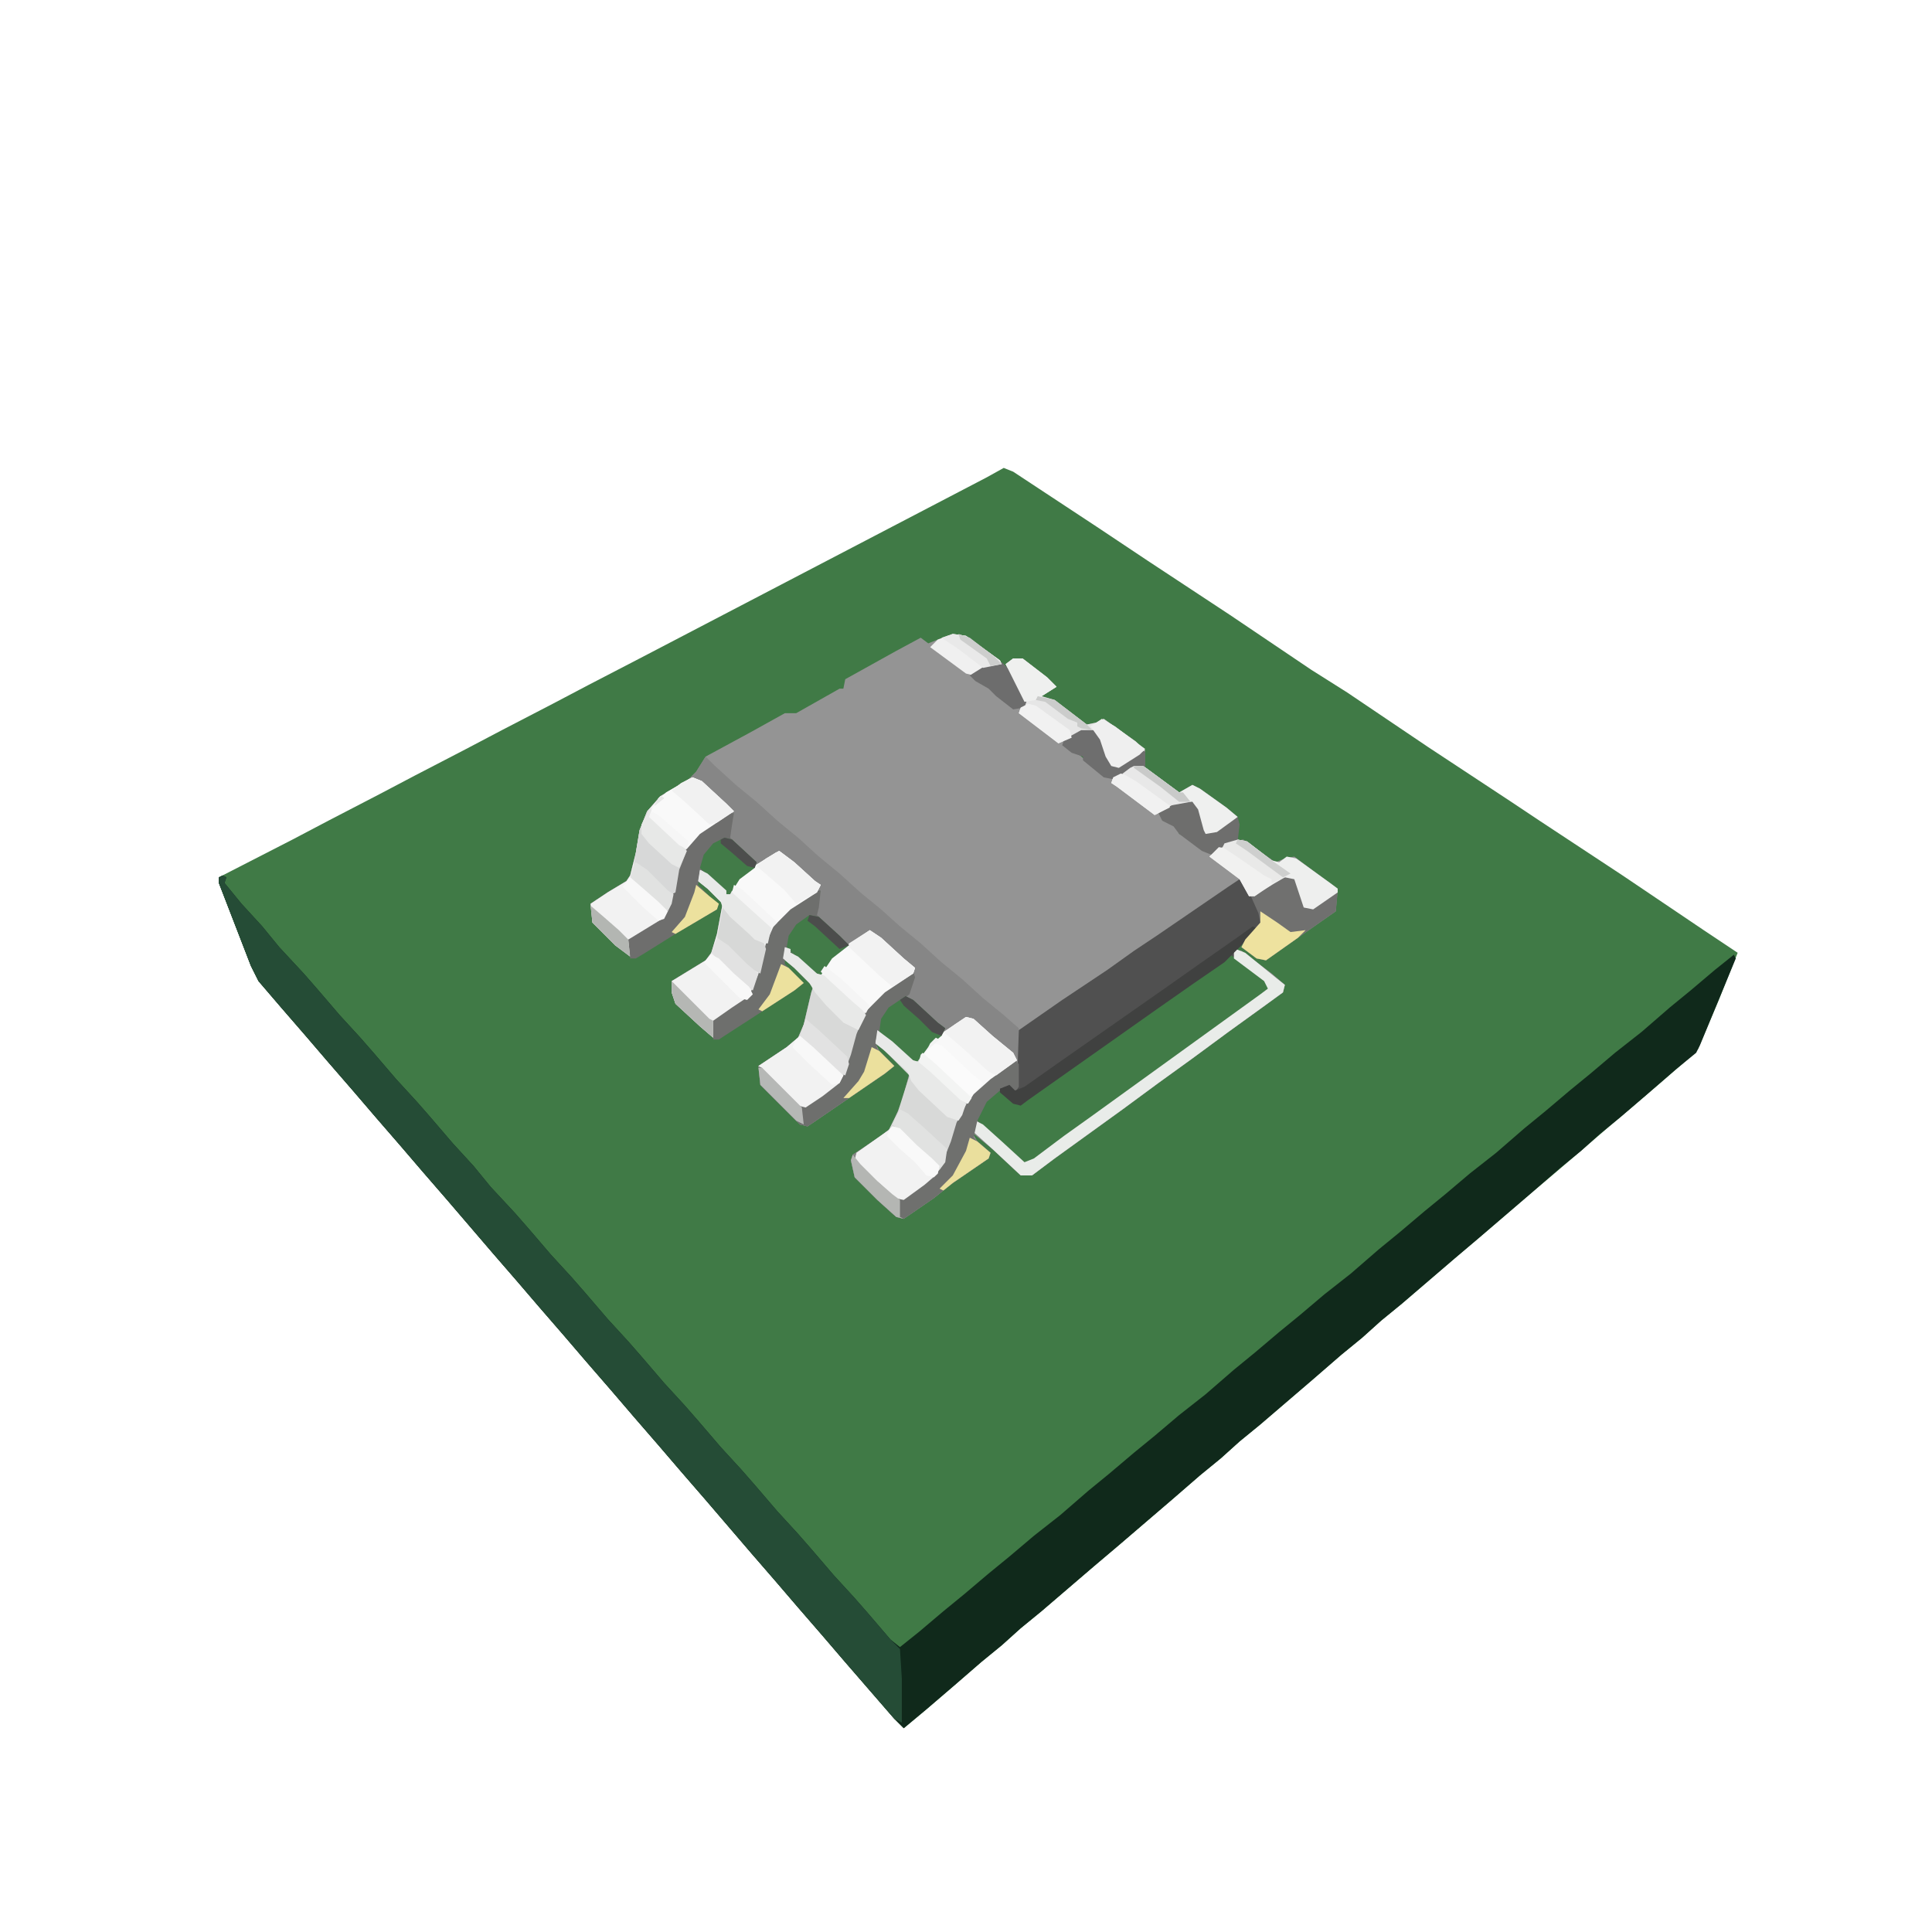
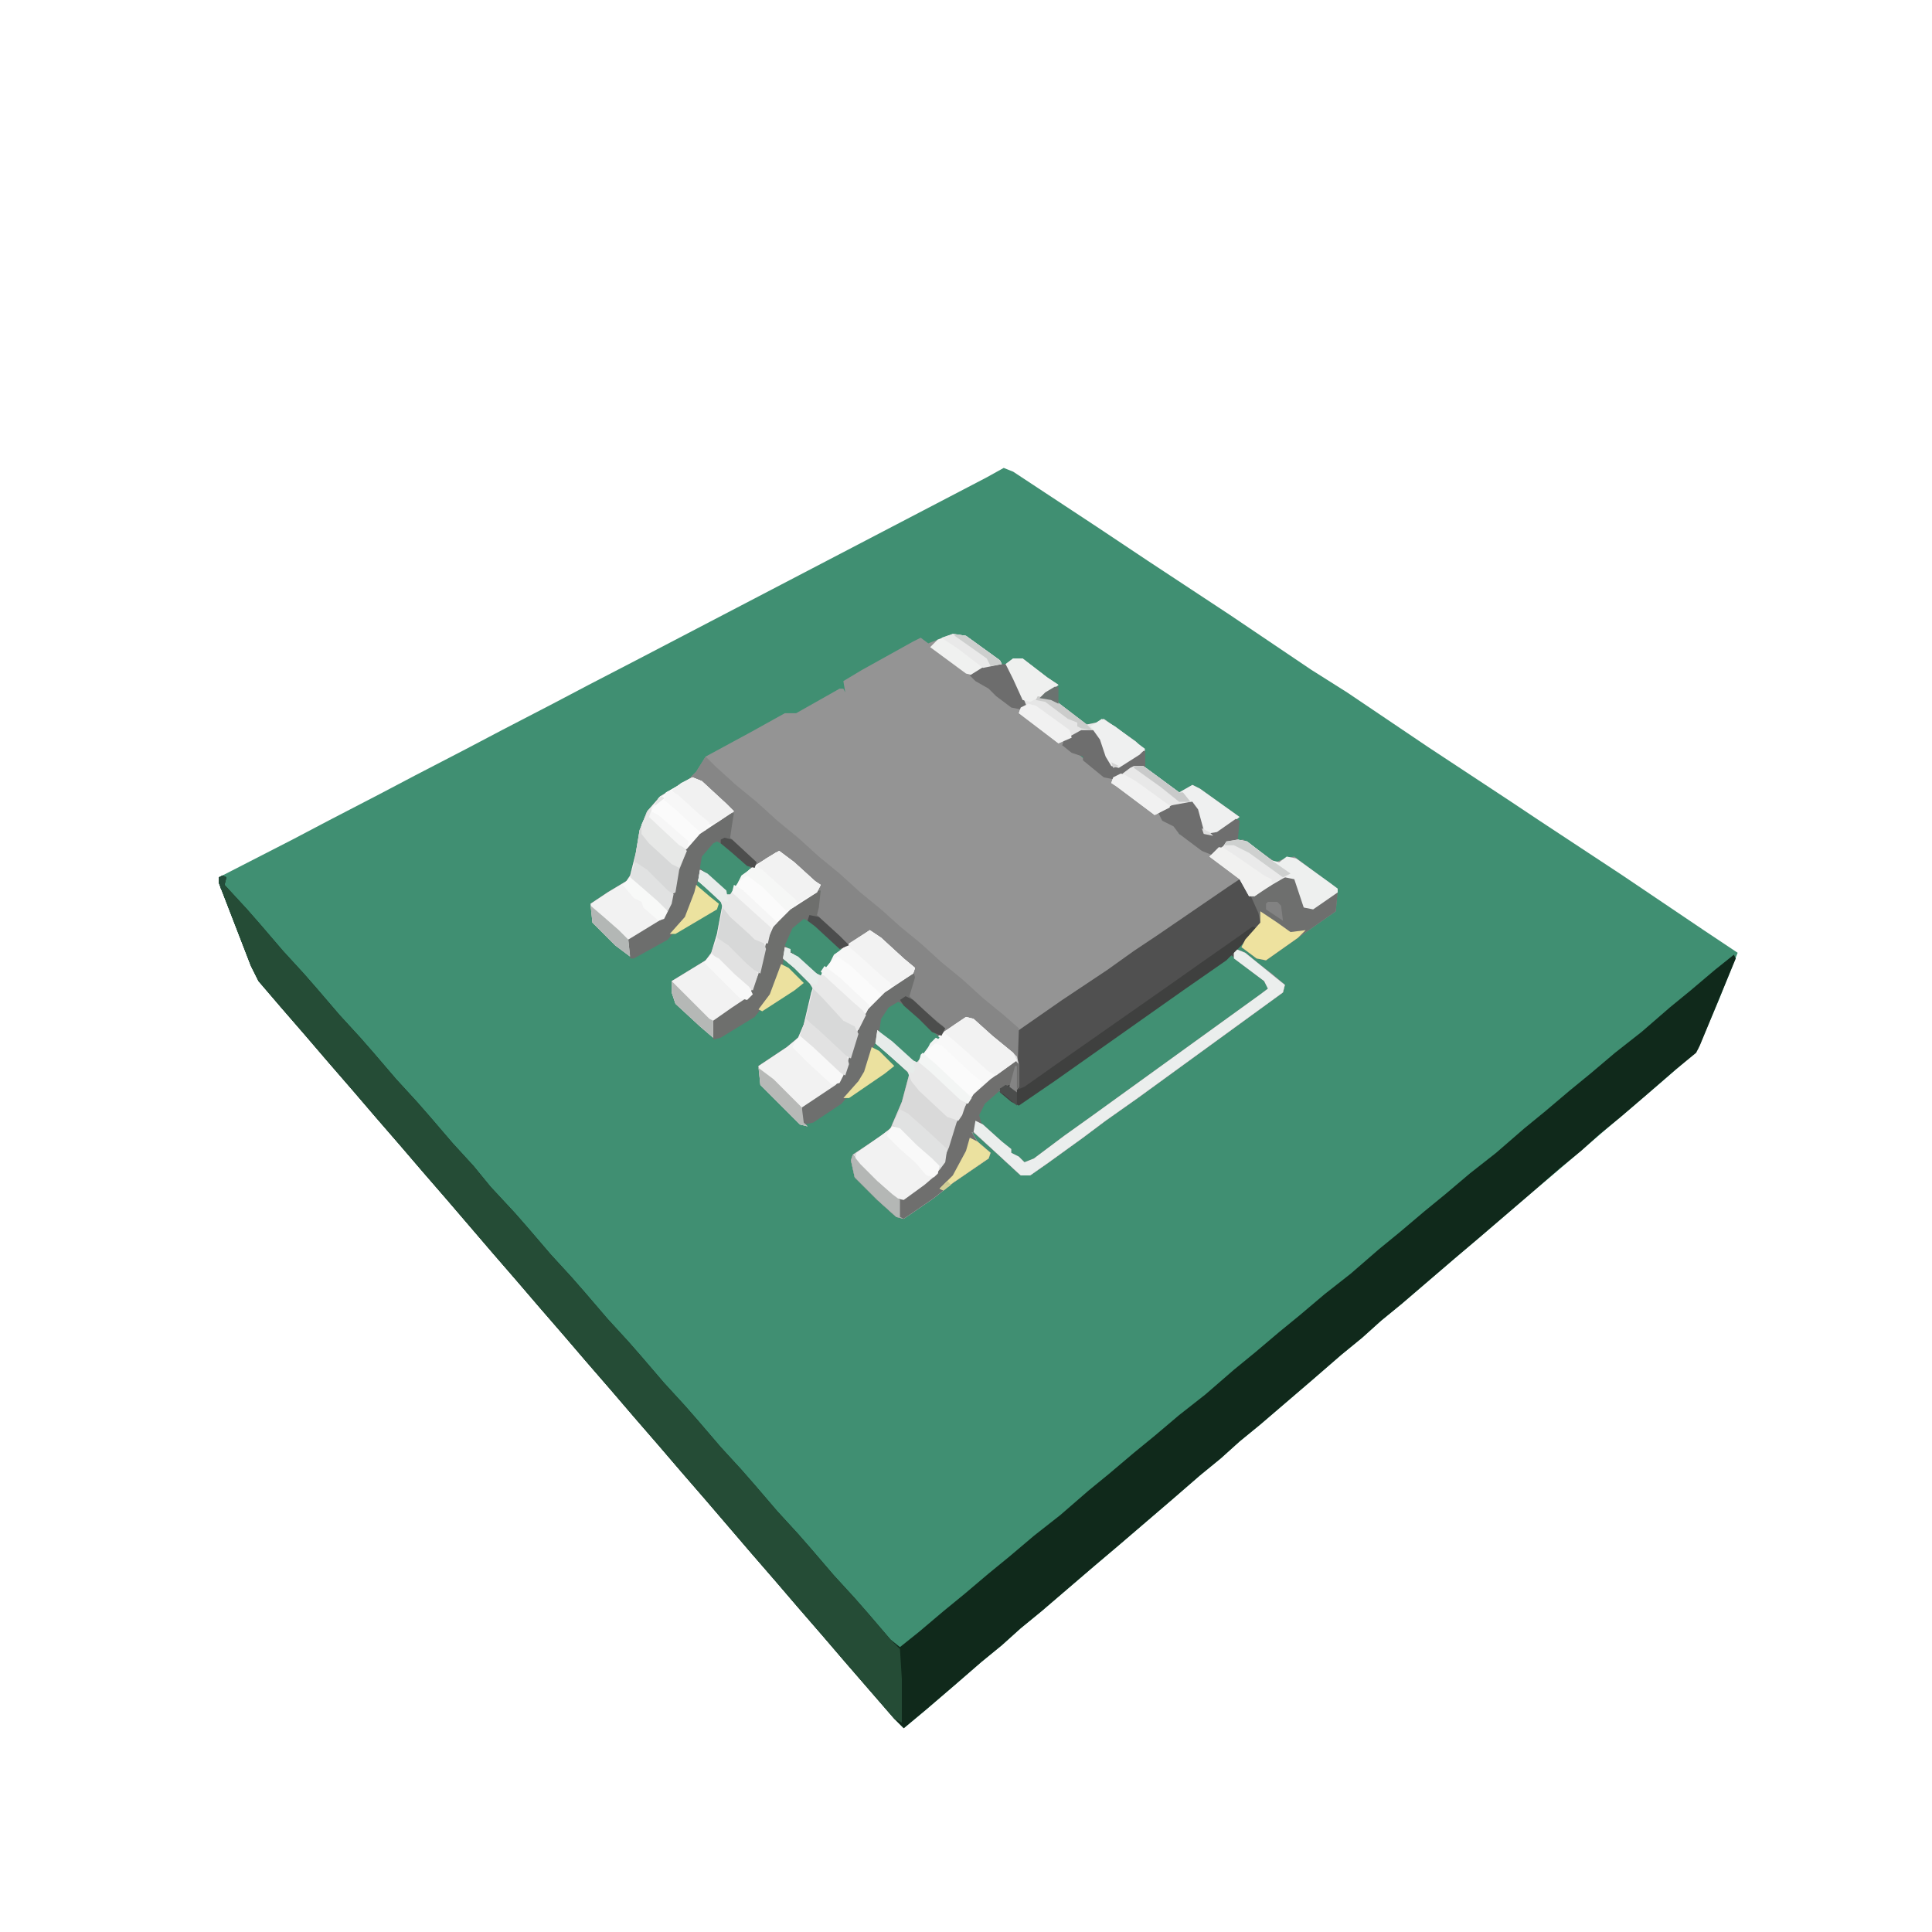
<svg xmlns="http://www.w3.org/2000/svg" version="1.1" width="1024" height="1024">
-   <path d="M0,0 L5,2 L49,31 L76,49 L120,78 L163,107 L182,119 L225,148 L269,177 L284,187 L328,216 L371,245 L389,257 L379,282 L368,308 L363,313 L348,326 L334,338 L321,349 L307,361 L293,373 L280,384 L266,396 L252,408 L239,419 L225,431 L211,443 L200,452 L190,461 L179,470 L164,483 L150,495 L136,507 L125,516 L115,525 L104,534 L89,547 L75,559 L61,571 L48,582 L34,594 L20,606 L9,615 L-1,624 L-12,633 L-27,646 L-41,658 L-53,668 L-58,663 L-71,648 L-84,633 L-96,619 L-109,604 L-121,590 L-134,575 L-146,561 L-158,547 L-171,532 L-183,518 L-196,503 L-208,489 L-221,474 L-233,460 L-246,445 L-258,431 L-271,416 L-283,402 L-295,388 L-308,373 L-320,359 L-333,344 L-345,330 L-358,315 L-370,301 L-383,286 L-395,272 L-399,264 L-416,220 L-416,217 L-377,197 L-358,187 L-331,173 L-312,163 L-285,149 L-266,139 L-239,125 L-220,115 L-193,101 L-170,89 L-147,77 L-124,65 L-101,53 L-78,41 L-55,29 L-32,17 L-9,5 Z " fill="#407A46" transform="translate(532,248)" />
-   <path d="M0,0 L7,1 L25,14 L26,16 L17,18 L11,22 L16,27 L22,30 L27,35 L32,39 L38,38 L36,33 L30,20 L28,16 L32,13 L37,13 L50,23 L55,28 L47,33 L54,35 L71,48 L76,47 L80,45 L97,57 L102,62 L88,71 L84,70 L81,65 L78,56 L75,52 L68,52 L59,57 L60,60 L67,64 L75,71 L82,76 L87,75 L96,70 L101,70 L120,84 L127,80 L131,82 L145,92 L151,97 L146,102 L138,107 L133,106 L130,98 L128,92 L127,89 L117,91 L110,95 L112,99 L118,102 L120,106 L124,108 L135,116 L140,114 L147,110 L154,109 L171,121 L176,119 L181,118 L197,130 L204,135 L203,147 L183,161 L166,173 L161,172 L153,166 L155,162 L163,153 L162,148 L153,131 L146,135 L127,148 L108,161 L86,176 L67,189 L48,202 L36,210 L35,240 L33,243 L30,240 L25,242 L18,248 L14,255 L15,259 L27,270 L37,279 L41,279 L55,269 L73,256 L91,243 L109,230 L127,217 L145,204 L163,191 L167,188 L165,184 L149,172 L149,168 L153,168 L169,180 L176,186 L175,190 L164,198 L146,211 L127,225 L109,238 L90,252 L72,265 L54,278 L42,287 L36,287 L21,273 L10,264 L13,269 L20,275 L19,278 L0,291 L-10,299 L-26,310 L-30,309 L-40,300 L-52,288 L-54,279 L-53,276 L-38,266 L-33,262 L-27,248 L-23,233 L-36,221 L-41,217 L-39,221 L-31,229 L-36,233 L-55,246 L-74,259 L-77,261 L-81,260 L-102,239 L-103,229 L-88,219 L-82,214 L-79,207 L-75,190 L-74,187 L-84,177 L-90,172 L-89,166 L-86,167 L-86,169 L-82,171 L-72,180 L-70,181 L-68,176 L-62,169 L-56,165 L-61,160 L-73,149 L-70,136 L-85,145 L-93,153 L-97,161 L-101,174 L-103,182 L-107,192 L-115,198 L-126,205 L-127,214 L-134,208 L-147,196 L-149,190 L-149,184 L-131,173 L-128,169 L-125,159 L-122,143 L-130,135 L-135,131 L-134,125 L-130,127 L-120,136 L-120,138 L-118,138 L-116,133 L-110,126 L-105,123 L-107,119 L-119,108 L-117,99 L-116,95 L-130,103 L-139,111 L-145,125 L-148,141 L-152,150 L-157,154 L-171,162 L-171,171 L-179,165 L-191,153 L-192,143 L-183,137 L-173,131 L-171,128 L-168,116 L-166,104 L-162,94 L-155,86 L-140,77 L-136,73 L-131,65 L-107,52 L-89,42 L-83,42 L-60,29 L-58,29 L-57,24 L-30,9 L-17,2 L-13,5 L-8,3 Z " fill="#949494" transform="translate(505,336)" />
-   <path d="M0,0 L2,1 L1,4 L10,15 L21,27 L30,38 L43,52 L50,60 L62,74 L73,86 L80,94 L92,108 L103,120 L110,128 L122,142 L133,154 L142,165 L155,179 L162,187 L174,201 L185,213 L192,221 L204,235 L215,247 L222,255 L234,269 L245,281 L252,289 L264,303 L275,315 L282,323 L294,337 L305,349 L312,357 L324,371 L335,383 L342,391 L354,405 L359,409 L369,401 L382,390 L393,381 L406,370 L417,361 L430,350 L444,339 L459,326 L470,317 L483,306 L494,297 L507,286 L521,275 L536,262 L547,253 L560,242 L571,233 L584,222 L598,211 L613,198 L624,189 L637,178 L648,169 L661,158 L675,147 L690,134 L701,125 L714,114 L725,105 L738,94 L752,83 L767,70 L778,61 L791,50 L801,42 L802,44 L783,90 L781,94 L770,103 L755,116 L741,128 L730,137 L720,146 L709,155 L694,168 L680,180 L666,192 L653,203 L639,215 L625,227 L614,236 L604,245 L593,254 L578,267 L564,279 L550,291 L539,300 L529,309 L518,318 L503,331 L489,343 L475,355 L462,366 L448,378 L434,390 L423,399 L413,408 L402,417 L387,430 L373,442 L361,452 L356,447 L343,432 L330,417 L318,403 L305,388 L293,374 L280,359 L268,345 L256,331 L243,316 L231,302 L218,287 L206,273 L193,258 L181,244 L168,229 L156,215 L143,200 L131,186 L119,172 L106,157 L94,143 L81,128 L69,114 L56,99 L44,85 L31,70 L19,56 L15,48 L-2,4 L-2,1 Z " fill="#10291B" transform="translate(118,464)" />
-   <path d="M0,0 L5,5 L16,15 L27,24 L38,34 L49,43 L60,53 L71,62 L82,72 L93,81 L103,90 L114,99 L125,109 L136,118 L147,128 L158,137 L166,144 L166,175 L164,178 L161,175 L156,177 L149,183 L145,190 L146,194 L158,205 L168,214 L172,214 L186,204 L204,191 L222,178 L240,165 L258,152 L276,139 L294,126 L298,123 L296,119 L280,107 L280,103 L284,103 L300,115 L307,121 L306,125 L295,133 L277,146 L258,160 L240,173 L221,187 L203,200 L185,213 L173,222 L167,222 L152,208 L141,199 L144,204 L151,210 L150,213 L131,226 L121,234 L105,245 L101,244 L91,235 L79,223 L77,214 L78,211 L93,201 L98,197 L104,183 L108,168 L95,156 L90,152 L92,156 L100,164 L95,168 L76,181 L57,194 L54,196 L50,195 L29,174 L28,164 L43,154 L49,149 L52,142 L56,125 L57,122 L47,112 L41,107 L42,101 L45,102 L45,104 L49,106 L59,115 L61,116 L63,111 L69,104 L75,100 L70,95 L58,84 L61,71 L46,80 L38,88 L34,96 L30,109 L28,117 L24,127 L16,133 L5,140 L4,149 L-3,143 L-16,131 L-18,125 L-18,119 L0,108 L3,104 L6,94 L9,78 L1,70 L-4,66 L-3,60 L1,62 L11,71 L11,73 L13,73 L15,68 L21,61 L26,58 L24,54 L12,43 L14,34 L15,30 L1,38 L-8,46 L-14,60 L-17,76 L-21,85 L-26,89 L-40,97 L-40,106 L-48,100 L-60,88 L-61,78 L-52,72 L-42,66 L-40,63 L-37,51 L-35,39 L-31,29 L-24,21 L-9,12 L-5,8 Z " fill="#868686" transform="translate(374,401)" />
-   <path d="M0,0 L2,1 L1,4 L10,15 L21,27 L30,38 L43,52 L50,60 L62,74 L73,86 L80,94 L92,108 L103,120 L110,128 L122,142 L133,154 L142,165 L155,179 L162,187 L174,201 L185,213 L192,221 L204,235 L215,247 L222,255 L234,269 L245,281 L252,289 L264,303 L275,315 L282,323 L294,337 L305,349 L312,357 L324,371 L335,383 L342,391 L354,405 L359,410 L360,426 L360,449 L356,447 L343,432 L330,417 L318,403 L305,388 L293,374 L280,359 L268,345 L256,331 L243,316 L231,302 L218,287 L206,273 L193,258 L181,244 L168,229 L156,215 L143,200 L131,186 L119,172 L106,157 L94,143 L81,128 L69,114 L56,99 L44,85 L31,70 L19,56 L15,48 L-2,4 L-2,1 Z " fill="#254C36" transform="translate(118,464)" />
-   <path d="M0,0 L3,3 L12,19 L11,24 L-1,37 L-3,41 L15,55 L15,59 L-3,72 L-22,86 L-36,96 L-54,109 L-72,122 L-90,135 L-108,148 L-112,151 L-116,149 L-133,133 L-139,128 L-138,124 L-133,116 L-124,109 L-120,111 L-119,112 L-118,110 L-117,80 L-94,64 L-70,48 L-56,38 L-44,30 L-25,17 L-6,4 Z " fill="#505050" transform="translate(657,466)" />
-   <path d="M0,0 L9,6 L21,16 L19,20 L2,32 L-17,46 L-31,56 L-49,69 L-67,82 L-85,95 L-103,108 L-107,111 L-111,109 L-128,93 L-134,88 L-133,84 L-128,76 L-122,72 L-114,79 L-110,78 L-90,64 L-73,52 L-56,40 L-39,28 L-19,14 L-2,2 Z " fill="#417B47" transform="translate(652,506)" />
-   <path d="M0,0 L4,1 L14,10 L25,19 L27,23 L13,33 L4,41 L-5,58 L-9,72 L-14,82 L-22,89 L-33,97 L-38,96 L-45,89 L-53,82 L-59,76 L-58,72 L-41,60 L-36,50 L-30,31 L-35,26 L-44,17 L-48,14 L-47,7 L-39,13 L-28,23 L-26,23 L-18,13 L-6,4 Z " fill="#D8D9D8" transform="translate(512,539)" />
-   <path d="M0,0 L6,4 L18,15 L24,20 L23,23 L8,33 L1,40 L-5,52 L-8,61 L-12,75 L-16,81 L-25,88 L-34,94 L-38,93 L-52,79 L-57,75 L-57,73 L-59,72 L-44,62 L-38,57 L-35,50 L-31,33 L-30,30 L-40,20 L-46,15 L-45,9 L-42,10 L-42,12 L-38,14 L-28,23 L-26,24 L-24,19 L-18,12 L-3,2 Z " fill="#D8D9D8" transform="translate(461,493)" />
+   <path d="M0,0 L5,2 L49,31 L76,49 L120,78 L163,107 L182,119 L225,148 L269,177 L284,187 L328,216 L371,245 L389,257 L379,282 L368,308 L363,313 L348,326 L334,338 L321,349 L307,361 L293,373 L280,384 L266,396 L252,408 L239,419 L225,431 L211,443 L200,452 L190,461 L179,470 L164,483 L150,495 L136,507 L125,516 L115,525 L104,534 L89,547 L75,559 L61,571 L48,582 L34,594 L20,606 L9,615 L-1,624 L-12,633 L-27,646 L-41,658 L-53,668 L-58,663 L-71,648 L-84,633 L-96,619 L-109,604 L-121,590 L-134,575 L-146,561 L-158,547 L-171,532 L-183,518 L-196,503 L-208,489 L-221,474 L-233,460 L-246,445 L-258,431 L-271,416 L-283,402 L-295,388 L-308,373 L-320,359 L-333,344 L-345,330 L-358,315 L-370,301 L-383,286 L-395,272 L-399,264 L-416,220 L-416,217 L-377,197 L-358,187 L-331,173 L-312,163 L-285,149 L-266,139 L-239,125 L-220,115 L-193,101 L-170,89 L-147,77 L-124,65 L-101,53 L-78,41 L-55,29 L-32,17 L-9,5 Z " fill="#408F72" transform="translate(532,248)" />
+   <path d="M0,0 L7,1 L25,14 L26,16 L17,18 L11,22 L16,27 L22,30 L27,35 L32,39 L38,38 L36,33 L30,20 L28,16 L32,13 L37,13 L50,23 L56,27 L51,31 L47,33 L54,35 L71,48 L76,47 L80,45 L97,57 L102,62 L88,71 L84,70 L81,65 L78,56 L75,52 L68,52 L59,57 L60,60 L67,64 L75,71 L82,76 L87,75 L96,70 L101,70 L120,84 L127,80 L131,82 L145,92 L152,97 L147,101 L138,107 L133,106 L130,98 L128,92 L127,89 L117,91 L110,95 L112,99 L118,102 L120,106 L124,108 L135,116 L140,114 L145,110 L154,109 L171,121 L176,119 L181,118 L197,130 L204,135 L203,147 L183,161 L166,173 L161,172 L153,166 L155,162 L163,153 L162,148 L153,131 L146,135 L127,148 L108,161 L86,176 L67,189 L48,202 L36,210 L35,240 L33,243 L30,240 L25,242 L17,249 L14,255 L15,259 L27,270 L31,273 L31,275 L35,277 L38,280 L43,278 L59,266 L73,256 L91,243 L109,230 L127,217 L145,204 L163,191 L167,188 L165,184 L149,172 L149,168 L153,168 L169,180 L176,186 L175,190 L164,198 L153,206 L142,214 L131,222 L120,230 L109,238 L98,246 L81,258 L69,267 L51,280 L41,287 L36,287 L23,275 L12,265 L10,264 L13,269 L20,275 L19,278 L0,291 L-10,299 L-26,310 L-30,309 L-40,300 L-52,288 L-54,279 L-53,276 L-38,266 L-33,262 L-27,248 L-23,233 L-35,222 L-41,217 L-40,210 L-32,216 L-21,226 L-19,226 L-11,216 L-5,211 L-6,208 L-17,199 L-24,192 L-21,182 L-21,180 L-36,190 L-43,197 L-49,209 L-55,228 L-58,236 L-66,243 L-78,251 L-80,251 L-79,259 L-77,261 L-81,260 L-102,239 L-103,229 L-88,219 L-82,214 L-79,207 L-75,190 L-74,187 L-84,177 L-90,172 L-89,166 L-86,167 L-86,169 L-82,171 L-72,180 L-70,181 L-68,176 L-62,169 L-56,165 L-61,160 L-73,149 L-70,136 L-85,145 L-93,153 L-97,161 L-101,174 L-103,182 L-107,192 L-115,198 L-126,205 L-127,214 L-134,208 L-147,196 L-149,190 L-149,184 L-131,173 L-128,169 L-125,159 L-122,143 L-130,135 L-135,131 L-134,125 L-130,127 L-120,136 L-120,138 L-118,138 L-116,133 L-110,126 L-105,123 L-107,119 L-119,108 L-117,99 L-116,95 L-130,103 L-139,111 L-145,125 L-148,141 L-152,150 L-157,154 L-171,162 L-171,171 L-179,165 L-191,153 L-192,143 L-183,137 L-173,131 L-171,128 L-168,116 L-166,104 L-162,94 L-155,86 L-140,77 L-136,73 L-131,65 L-107,52 L-89,42 L-83,42 L-60,29 L-58,29 L-57,31 L-58,25 L-48,19 L-21,4 L-17,2 L-13,5 L-8,3 Z " fill="#949494" transform="translate(505,336)" />
+   <path d="M0,0 L2,1 L1,5 L13,18 L20,26 L32,40 L43,52 L50,60 L62,74 L73,86 L80,94 L92,108 L103,120 L110,128 L122,142 L133,154 L142,165 L155,179 L162,187 L174,201 L185,213 L192,221 L204,235 L215,247 L222,255 L234,269 L245,281 L252,289 L264,303 L275,315 L282,323 L294,337 L305,349 L312,357 L324,371 L335,383 L342,391 L354,405 L359,409 L369,401 L382,390 L393,381 L406,370 L417,361 L430,350 L444,339 L459,326 L470,317 L483,306 L494,297 L507,286 L521,275 L536,262 L547,253 L560,242 L571,233 L584,222 L598,211 L613,198 L624,189 L637,178 L648,169 L661,158 L675,147 L690,134 L701,125 L714,114 L725,105 L738,94 L752,83 L767,70 L778,61 L791,50 L801,42 L802,44 L783,90 L781,94 L770,103 L755,116 L741,128 L730,137 L720,146 L709,155 L694,168 L680,180 L666,192 L653,203 L639,215 L625,227 L614,236 L604,245 L593,254 L578,267 L564,279 L550,291 L539,300 L529,309 L518,318 L503,331 L489,343 L475,355 L462,366 L448,378 L434,390 L423,399 L413,408 L402,417 L387,430 L373,442 L361,452 L356,447 L343,432 L330,417 L318,403 L305,388 L293,374 L280,359 L268,345 L256,331 L243,316 L231,302 L218,287 L206,273 L193,258 L181,244 L168,229 L156,215 L143,200 L131,186 L119,172 L106,157 L94,143 L81,128 L69,114 L56,99 L44,85 L31,70 L19,56 L15,48 L-2,4 L-2,1 Z " fill="#10291B" transform="translate(118,464)" />
+   <path d="M0,0 L5,5 L16,15 L27,24 L38,34 L49,43 L60,53 L71,62 L82,72 L93,81 L103,90 L114,99 L125,109 L136,118 L147,128 L158,137 L166,144 L166,175 L164,178 L161,175 L156,177 L148,184 L145,190 L146,194 L158,205 L162,208 L162,210 L166,212 L169,215 L174,213 L190,201 L204,191 L222,178 L240,165 L258,152 L276,139 L294,126 L298,123 L296,119 L280,107 L280,103 L284,103 L300,115 L307,121 L306,125 L295,133 L284,141 L273,149 L262,157 L251,165 L240,173 L229,181 L212,193 L200,202 L182,215 L172,222 L167,222 L154,210 L143,200 L141,199 L144,204 L151,210 L150,213 L131,226 L121,234 L105,245 L101,244 L91,235 L79,223 L77,214 L78,211 L93,201 L98,197 L104,183 L108,168 L96,157 L90,152 L91,145 L99,151 L110,161 L112,161 L120,151 L126,146 L125,143 L114,134 L107,127 L110,117 L110,115 L95,125 L88,132 L82,144 L76,163 L73,171 L65,178 L53,186 L51,186 L52,194 L54,196 L50,195 L29,174 L28,164 L43,154 L49,149 L52,142 L56,125 L57,122 L47,112 L41,107 L42,101 L45,102 L45,104 L49,106 L59,115 L61,116 L63,111 L69,104 L75,100 L70,95 L58,84 L61,71 L46,80 L38,88 L34,96 L30,109 L28,117 L24,127 L16,133 L5,140 L4,149 L-3,143 L-16,131 L-18,125 L-18,119 L0,108 L3,104 L6,94 L9,78 L1,70 L-4,66 L-3,60 L1,62 L11,71 L11,73 L13,73 L15,68 L21,61 L26,58 L24,54 L12,43 L14,34 L15,30 L1,38 L-8,46 L-14,60 L-17,76 L-21,85 L-26,89 L-40,97 L-40,106 L-48,100 L-60,88 L-61,78 L-52,72 L-42,66 L-40,63 L-37,51 L-35,39 L-31,29 L-24,21 L-9,12 L-5,8 Z " fill="#868686" transform="translate(374,401)" />
+   <path d="M0,0 L2,1 L1,5 L13,18 L20,26 L32,40 L43,52 L50,60 L62,74 L73,86 L80,94 L92,108 L103,120 L110,128 L122,142 L133,154 L142,165 L155,179 L162,187 L174,201 L185,213 L192,221 L204,235 L215,247 L222,255 L234,269 L245,281 L252,289 L264,303 L275,315 L282,323 L294,337 L305,349 L312,357 L324,371 L335,383 L342,391 L354,405 L359,410 L360,426 L360,449 L356,447 L343,432 L330,417 L318,403 L305,388 L293,374 L280,359 L268,345 L256,331 L243,316 L231,302 L218,287 L206,273 L193,258 L181,244 L168,229 L156,215 L143,200 L131,186 L119,172 L106,157 L94,143 L81,128 L69,114 L56,99 L44,85 L31,70 L19,56 L15,48 L-2,4 L-2,1 Z " fill="#254C36" transform="translate(118,464)" />
+   <path d="M0,0 L3,3 L12,19 L11,24 L-1,37 L-3,41 L15,55 L15,59 L-3,72 L-22,86 L-36,96 L-54,109 L-72,122 L-90,135 L-108,148 L-112,151 L-116,149 L-121,145 L-126,140 L-133,133 L-139,128 L-138,123 L-134,117 L-127,111 L-122,109 L-119,112 L-118,110 L-117,80 L-94,64 L-70,48 L-56,38 L-44,30 L-25,17 L-6,4 Z " fill="#505050" transform="translate(657,466)" />
+   <path d="M0,0 L5,2 L21,15 L26,19 L25,23 L14,31 L3,39 L-8,47 L-19,55 L-30,63 L-41,71 L-52,79 L-69,91 L-81,100 L-99,113 L-109,120 L-114,120 L-127,108 L-138,98 L-140,97 L-137,102 L-130,108 L-131,111 L-150,124 L-160,132 L-176,143 L-180,142 L-190,133 L-202,121 L-204,112 L-203,109 L-188,99 L-183,95 L-177,81 L-173,66 L-185,55 L-191,50 L-190,43 L-182,49 L-171,59 L-169,59 L-161,49 L-149,40 L-143,36 L-139,37 L-129,46 L-118,55 L-116,57 L-115,61 L-115,73 L-117,76 L-120,73 L-125,75 L-133,82 L-136,88 L-135,92 L-123,103 L-119,106 L-119,108 L-115,110 L-112,113 L-107,111 L-91,99 L-77,89 L-59,76 L-41,63 L-23,50 L-5,37 L13,24 L17,21 L15,17 L-1,5 L-1,1 Z " fill="#D9D9D9" transform="translate(655,503)" />
+   <path d="M0,0 L9,6 L21,16 L19,20 L2,32 L-17,46 L-31,56 L-49,69 L-67,82 L-85,95 L-103,108 L-107,111 L-111,109 L-116,105 L-121,100 L-128,93 L-134,88 L-133,83 L-129,77 L-123,72 L-118,75 L-114,79 L-109,77 L-93,66 L-76,54 L-59,42 L-42,30 L-25,18 L-5,4 Z " fill="#419073" transform="translate(652,506)" />
+   <path d="M0,0 L6,4 L18,15 L24,20 L23,23 L8,33 L1,40 L-5,52 L-11,71 L-14,79 L-22,86 L-34,94 L-36,94 L-35,102 L-33,104 L-37,103 L-58,82 L-59,72 L-44,62 L-38,57 L-35,50 L-31,33 L-30,30 L-40,20 L-46,15 L-45,9 L-42,10 L-42,12 L-38,14 L-28,23 L-26,24 L-24,19 L-18,12 L-3,2 Z " fill="#F2F2F2" transform="translate(461,493)" />
  <path d="M0,0 L8,6 L19,16 L22,18 L20,22 L6,31 L-1,38 L-5,46 L-9,59 L-11,67 L-15,77 L-23,83 L-34,90 L-35,99 L-42,93 L-55,81 L-57,75 L-57,69 L-39,58 L-36,54 L-33,44 L-30,28 L-38,20 L-43,16 L-42,10 L-38,12 L-28,21 L-28,23 L-26,23 L-24,18 L-18,11 L-2,1 Z " fill="#F2F2F2" transform="translate(413,451)" />
  <path d="M0,0 L5,2 L18,14 L22,18 L13,24 L4,30 L-2,37 L-7,49 L-10,65 L-14,74 L-19,78 L-33,86 L-33,95 L-41,89 L-53,77 L-54,67 L-45,61 L-35,55 L-33,52 L-30,40 L-28,28 L-24,18 L-17,10 L-2,1 Z " fill="#F2F2F2" transform="translate(367,412)" />
-   <path d="M0,0 L2,0 L1,9 L0,13 L12,24 L17,29 L8,36 L2,45 L-2,43 L-12,34 L-17,30 L-17,39 L-7,49 L-12,53 L-32,66 L-49,77 L-52,79 L-55,79 L-55,69 L-45,62 L-36,56 L-31,44 L-27,28 L-23,19 L-16,11 L-7,4 Z " fill="#6E6F6D" transform="translate(433,472)" />
-   <path d="M0,0 L2,0 L1,6 L0,13 L14,26 L13,29 L5,35 L0,43 L-2,43 L-7,38 L-14,31 L-16,30 L-17,38 L-10,45 L-6,48 L-7,51 L-29,64 L-45,74 L-50,77 L-53,77 L-54,67 L-36,56 L-33,51 L-30,42 L-28,30 L-22,16 L-15,9 L-2,1 Z " fill="#6E6E6D" transform="translate(387,431)" />
-   <path d="M0,0 L5,2 L21,15 L26,19 L25,23 L14,31 L-4,44 L-23,58 L-41,71 L-60,85 L-78,98 L-96,111 L-108,120 L-114,120 L-129,106 L-139,97 L-138,91 L-134,93 L-124,102 L-112,113 L-107,111 L-91,99 L-77,89 L-59,76 L-41,63 L-23,50 L-5,37 L13,24 L17,21 L15,17 L-1,5 L-1,1 Z " fill="#E9ECE9" transform="translate(655,503)" />
-   <path d="M0,0 L2,2 L2,14 L0,17 L-3,14 L-8,16 L-15,22 L-20,32 L-22,41 L-13,49 L-14,52 L-33,65 L-43,73 L-59,84 L-63,83 L-73,74 L-85,62 L-87,53 L-86,50 L-82,55 L-73,64 L-65,71 L-63,73 L-58,72 L-43,61 L-40,58 L-34,43 L-31,33 L-23,18 L-16,11 Z " fill="#6F706E" transform="translate(538,562)" />
-   <path d="M0,0 L1,3 L-2,12 L-11,19 L-15,23 L-20,37 L-19,41 L-10,50 L-15,54 L-34,67 L-53,80 L-56,82 L-60,81 L-81,60 L-82,51 L-80,51 L-75,56 L-60,71 L-56,70 L-41,60 L-37,55 L-33,44 L-30,33 L-25,21 L-16,11 L-5,3 Z " fill="#6E6F6D" transform="translate(484,515)" />
+   <path d="M0,0 L5,2 L21,15 L26,19 L25,23 L14,31 L3,39 L-8,47 L-19,55 L-30,63 L-41,71 L-52,79 L-69,91 L-81,100 L-99,113 L-109,120 L-114,120 L-127,108 L-138,98 L-140,97 L-137,102 L-130,108 L-131,111 L-150,124 L-160,132 L-176,143 L-180,142 L-190,133 L-202,121 L-204,112 L-203,109 L-199,114 L-190,123 L-182,130 L-180,132 L-175,131 L-160,120 L-157,117 L-152,105 L-148,92 L-140,77 L-133,70 L-117,59 L-115,61 L-115,73 L-117,76 L-120,73 L-125,75 L-133,82 L-136,88 L-135,92 L-123,103 L-119,106 L-119,108 L-115,110 L-112,113 L-107,111 L-91,99 L-77,89 L-59,76 L-41,63 L-23,50 L-5,37 L13,24 L17,21 L15,17 L-1,5 L-1,1 Z " fill="#6F6F6E" transform="translate(655,503)" />
+   <path d="M0,0 L1,3 L-2,13 L5,20 L16,29 L16,33 L8,40 L2,48 L-2,46 L-12,37 L-18,32 L-21,40 L-25,53 L-32,63 L-38,70 L-53,80 L-58,81 L-59,80 L-59,72 L-41,60 L-37,55 L-29,30 L-23,18 L-14,9 Z " fill="#6E6F6E" transform="translate(484,515)" />
+   <path d="M0,0 L2,0 L1,9 L0,13 L12,24 L17,29 L8,36 L2,45 L-2,43 L-12,34 L-17,30 L-18,39 L-25,57 L-33,67 L-51,78 L-55,79 L-55,69 L-45,62 L-36,56 L-31,44 L-27,28 L-23,19 L-16,11 L-7,4 Z " fill="#6E6F6D" transform="translate(433,472)" />
+   <path d="M0,0 L2,0 L1,6 L0,13 L14,26 L13,29 L5,35 L0,43 L-2,43 L-7,38 L-14,31 L-16,30 L-19,45 L-23,55 L-33,67 L-42,72 L-51,77 L-53,77 L-54,67 L-36,56 L-33,51 L-30,42 L-28,30 L-22,16 L-15,9 L-2,1 Z " fill="#6D6E6D" transform="translate(387,431)" />
+   <path d="M0,0 L5,2 L21,15 L26,19 L25,23 L14,31 L3,39 L-8,47 L-19,55 L-30,63 L-41,71 L-52,79 L-69,91 L-81,100 L-99,113 L-109,120 L-114,120 L-127,108 L-139,97 L-138,91 L-134,93 L-124,102 L-119,106 L-119,108 L-115,110 L-112,113 L-107,111 L-91,99 L-77,89 L-59,76 L-41,63 L-23,50 L-5,37 L13,24 L17,21 L15,17 L-1,5 L-1,1 Z " fill="#EBEEED" transform="translate(655,503)" />
  <path d="M0,0 L4,1 L14,10 L25,19 L27,23 L13,33 L4,41 L1,46 L-3,44 L-19,29 L-25,24 L-24,20 L-16,11 Z " fill="#F8F8F8" transform="translate(512,539)" />
-   <path d="M0,0 L5,0 L18,10 L23,15 L15,20 L22,22 L39,35 L44,34 L48,32 L65,44 L70,49 L56,58 L52,57 L49,52 L46,43 L43,39 L36,39 L24,45 L3,29 L4,26 L6,25 L4,20 L-2,7 L-4,3 Z " fill="#E6E6E6" transform="translate(537,349)" />
-   <path d="M0,0 L6,4 L18,15 L24,20 L23,23 L8,33 L1,40 L-3,44 L-11,36 L-19,29 L-26,23 L-23,18 L-18,12 L-3,2 Z " fill="#F9F9F9" transform="translate(461,493)" />
-   <path d="M0,0 L5,1 L8,7 L11,17 L17,16 L26,9 L28,9 L27,19 L7,33 L-10,45 L-15,44 L-23,38 L-21,34 L-13,25 L-14,20 L-18,11 L-2,1 Z " fill="#70706F" transform="translate(681,464)" />
-   <path d="M0,0 L8,6 L19,16 L22,18 L20,22 L6,31 L-1,38 L-4,41 L-14,32 L-25,22 L-24,18 L-18,11 L-2,1 Z " fill="#F9F9F9" transform="translate(413,451)" />
-   <path d="M0,0 L5,1 L18,11 L22,12 L26,9 L31,10 L49,23 L53,26 L53,28 L40,37 L35,36 L30,21 L25,20 L13,27 L9,30 L6,30 L1,21 L-15,9 L-10,4 L-4,1 Z " fill="#EEEFEE" transform="translate(656,445)" />
+   <path d="M0,0 L5,0 L18,10 L24,14 L19,18 L15,20 L22,22 L39,35 L44,34 L48,32 L65,44 L70,49 L56,58 L52,57 L49,52 L46,43 L43,39 L36,39 L24,45 L3,29 L4,26 L6,25 L4,20 L-2,7 L-4,3 Z " fill="#E6E6E6" transform="translate(537,349)" />
+   <path d="M0,0 L6,4 L18,15 L24,20 L23,23 L8,33 L1,40 L-3,44 L-11,36 L-19,29 L-26,23 L-23,18 L-18,12 L-3,2 Z " fill="#FBFBFB" transform="translate(461,493)" />
+   <path d="M0,0 L5,1 L8,7 L11,17 L17,16 L26,9 L28,9 L27,19 L7,33 L-10,45 L-15,44 L-23,38 L-21,34 L-13,25 L-14,20 L-18,11 L-2,1 Z " fill="#6E6F6E" transform="translate(681,464)" />
+   <path d="M0,0 L8,6 L19,16 L22,18 L20,22 L6,31 L-1,38 L-4,41 L-14,32 L-25,22 L-24,18 L-18,11 L-2,1 Z " fill="#FBFBFB" transform="translate(413,451)" />
+   <path d="M0,0 L5,1 L18,11 L22,12 L26,9 L31,10 L49,23 L53,26 L53,28 L40,37 L35,36 L30,21 L25,20 L13,27 L9,30 L6,30 L1,21 L-15,9 L-10,4 L-6,1 Z " fill="#EEF0EF" transform="translate(656,445)" />
  <path d="M0,0 L4,1 L13,10 L21,17 L25,21 L24,25 L17,31 L6,39 L1,38 L-6,31 L-14,24 L-20,18 L-19,14 L-2,2 Z " fill="#F2F2F2" transform="translate(473,597)" />
-   <path d="M0,0 L2,1 L-7,11 L-15,19 L-31,30 L-51,44 L-68,56 L-85,68 L-102,80 L-119,92 L-123,95 L-127,94 L-134,88 L-134,86 L-129,84 L-126,87 L-121,85 L-104,73 L-84,59 L-64,45 L-44,31 L-27,19 L-7,5 Z " fill="#404140" transform="translate(664,491)" />
-   <path d="M0,0 L5,2 L18,14 L22,18 L13,24 L4,30 L-3,38 L-7,36 L-23,21 L-21,16 L-14,8 Z " fill="#F9F9F9" transform="translate(367,412)" />
-   <path d="M0,0 L7,6 L23,21 L21,25 L12,32 L3,38 L-1,37 L-15,23 L-20,19 L-20,17 L-22,16 L-7,6 Z " fill="#F2F2F2" transform="translate(424,549)" />
-   <path d="M0,0 L5,0 L24,14 L31,10 L35,12 L49,22 L55,27 L50,32 L42,37 L37,36 L34,28 L32,22 L31,19 L21,21 L11,26 L-9,11 L-12,9 L-11,6 Z " fill="#EFF0EF" transform="translate(601,406)" />
-   <path d="M0,0 L4,2 L17,14 L21,17 L19,21 L12,27 L6,35 L2,33 L-8,24 L-14,19 L-13,12 L-9,6 Z " fill="#427B48" transform="translate(480,528)" />
+   <path d="M0,0 L2,1 L-7,11 L-14,18 L-37,34 L-54,46 L-71,58 L-88,70 L-105,82 L-124,95 L-128,93 L-134,88 L-134,86 L-129,84 L-126,87 L-121,85 L-104,73 L-84,59 L-64,45 L-44,31 L-27,19 L-7,5 Z " fill="#3F403F" transform="translate(664,491)" />
+   <path d="M0,0 L5,2 L18,14 L22,18 L13,24 L4,30 L-3,38 L-7,36 L-23,21 L-21,16 L-14,8 Z " fill="#FBFBFB" transform="translate(367,412)" />
+   <path d="M0,0 L5,0 L24,14 L31,10 L35,12 L49,22 L56,27 L51,31 L42,37 L37,36 L34,28 L32,22 L31,19 L21,21 L11,26 L-9,11 L-12,9 L-11,6 Z " fill="#EFF0F0" transform="translate(601,406)" />
  <path d="M0,0 Z M-2,1 L0,2 L-5,6 L-3,2 Z M-6,6 Z M-7,7 L-7,10 L-5,14 L10,28 L12,30 L8,40 L6,52 L4,53 L-4,46 L-11,39 L-16,37 L-13,19 L-9,9 Z " fill="#D7D8D8" transform="translate(352,421)" />
-   <path d="M0,0 L5,1 L16,11 L21,16 L12,23 L6,32 L2,30 L-8,21 L-12,17 L-11,11 L-7,5 Z " fill="#427B48" transform="translate(429,485)" />
-   <path d="M0,0 L8,6 L19,16 L23,17 L36,29 L44,36 L47,39 L45,45 L43,48 L37,46 L22,32 L18,27 L16,22 L4,11 L-1,7 Z " fill="#E8E9E8" transform="translate(465,546)" />
+   <path d="M0,0 L8,6 L19,16 L23,17 L36,29 L44,36 L47,39 L45,45 L43,48 L37,46 L22,32 L18,27 L16,22 L6,13 L-1,7 Z " fill="#E8E8E8" transform="translate(465,546)" />
+   <path d="M0,0 L4,2 L18,15 L22,19 L16,24 L10,32 L6,30 L-4,21 L-10,16 L-9,9 L-5,3 Z " fill="#429073" transform="translate(476,531)" />
  <path d="M0,0 L4,1 L14,10 L25,19 L27,23 L16,31 L12,29 L1,19 L-7,12 L-12,8 Z " fill="#F2F2F2" transform="translate(512,539)" />
-   <path d="M0,0 L8,0 L11,4 L14,15 L15,17 L21,16 L32,8 L33,12 L32,21 L24,24 L18,28 L13,26 L1,17 L-2,13 L-8,10 L-10,6 Z " fill="#6E6E6D" transform="translate(624,425)" />
-   <path d="M0,0 L4,1 L17,13 L16,16 L8,22 L3,30 L1,30 L-4,25 L-13,16 L-11,9 L-6,3 Z " fill="#427B48" transform="translate(384,444)" />
+   <path d="M0,0 L8,0 L11,4 L14,15 L15,17 L21,16 L31,9 L33,10 L32,21 L25,23 L18,28 L13,26 L1,17 L-2,13 L-8,10 L-10,6 Z " fill="#6E6E6E" transform="translate(624,425)" />
  <path d="M0,0 L6,4 L18,15 L24,20 L23,23 L12,30 L5,24 L-11,9 L-11,7 Z " fill="#F2F2F2" transform="translate(461,493)" />
-   <path d="M0,0 L3,1 L3,3 L7,5 L17,14 L21,15 L31,24 L41,33 L43,36 L39,44 L31,40 L22,31 L16,24 L13,19 L5,11 L-1,6 Z " fill="#E8E9E8" transform="translate(416,502)" />
+   <path d="M0,0 L3,1 L3,3 L7,5 L17,14 L21,15 L31,24 L41,33 L43,36 L39,44 L31,40 L22,31 L16,24 L13,19 L5,11 L-1,6 Z " fill="#E8E8E8" transform="translate(416,502)" />
+   <path d="M0,0 L4,2 L12,9 L20,16 L14,23 L10,28 L9,30 L5,28 L-5,19 L-10,14 L-6,5 Z " fill="#429073" transform="translate(426,487)" />
  <path d="M0,0 L7,0 L12,6 L15,15 L17,19 L21,18 L33,11 L34,11 L34,20 L28,20 L17,26 L12,25 L1,16 L1,14 L-5,12 L-10,8 L-9,5 Z " fill="#6E6E6E" transform="translate(573,387)" />
+   <path d="M0,0 L5,5 L16,17 L22,20 L24,24 L20,37 L16,35 L9,28 L1,21 L-4,16 Z " fill="#D8D9D9" transform="translate(431,524)" />
  <path d="M0,0 L8,6 L19,16 L22,18 L20,22 L9,28 L3,21 L-5,14 L-12,8 L-7,4 Z " fill="#F2F2F2" transform="translate(413,451)" />
-   <path d="M0,0 L4,2 L14,11 L14,13 L16,13 L17,11 L24,18 L32,25 L38,30 L36,39 L33,39 L28,37 L19,28 L13,23 L11,17 L4,10 L-1,6 Z " fill="#E8E9E8" transform="translate(371,461)" />
-   <path d="M0,0 L7,1 L25,14 L26,16 L17,18 L11,22 L7,21 L-12,7 L-8,3 Z " fill="#F0F0F0" transform="translate(505,336)" />
+   <path d="M0,0 L4,2 L14,11 L14,13 L16,13 L17,11 L24,18 L32,25 L38,30 L36,39 L33,39 L28,37 L19,28 L13,23 L11,17 L4,10 L-1,6 Z " fill="#E8E8E8" transform="translate(371,461)" />
+   <path d="M0,0 L7,1 L25,14 L26,16 L17,18 L11,22 L7,21 L-12,7 L-8,3 Z " fill="#F0F1F0" transform="translate(505,336)" />
+   <path d="M0,0 L4,2 L12,9 L18,14 L13,19 L7,28 L5,28 L0,23 L-9,14 L-8,8 L-2,1 Z " fill="#429073" transform="translate(380,446)" />
  <path d="M0,0 L5,2 L18,14 L22,18 L13,24 L9,25 L-4,13 L-11,7 L-6,3 Z " fill="#F1F1F1" transform="translate(367,412)" />
-   <path d="M0,0 L4,5 L14,14 L17,17 L22,19 L23,22 L20,35 L16,33 L6,24 L-3,16 Z " fill="#D7D8D7" transform="translate(383,481)" />
+   <path d="M0,0 L4,5 L14,14 L17,17 L22,19 L23,22 L20,35 L16,33 L6,24 L-3,16 Z " fill="#D7D8D8" transform="translate(383,481)" />
  <path d="M0,0 L9,6 L16,11 L24,10 L20,14 L3,26 L-2,25 L-10,19 L-8,15 L0,6 Z " fill="#EEE29F" transform="translate(668,483)" />
-   <path d="M0,0 L5,5 L13,21 L12,24 L6,25 L-3,18 L-7,14 L-14,10 L-17,7 L-9,2 Z " fill="#6D6D6D" transform="translate(531,351)" />
-   <path d="M0,0 L7,4 L23,16 L20,19 L9,26 L5,25 L2,20 L-1,11 L-6,4 Z " fill="#EFEFEF" transform="translate(584,381)" />
-   <path d="M0,0 L5,0 L18,10 L23,15 L12,22 L6,23 L0,11 L-4,3 Z " fill="#EFF0EF" transform="translate(537,349)" />
+   <path d="M0,0 L7,0 L11,5 L16,17 L18,22 L15,24 L10,23 L2,17 L-2,13 L-9,9 L-12,6 L-4,1 Z " fill="#6D6D6D" transform="translate(526,352)" />
+   <path d="M0,0 L7,4 L23,16 L20,19 L9,26 L5,25 L2,20 L-1,11 L-6,4 Z " fill="#EFF0F0" transform="translate(584,381)" />
+   <path d="M0,0 L5,0 L18,10 L24,14 L19,18 L9,23 L5,22 L0,11 L-4,3 Z " fill="#EFF0EF" transform="translate(537,349)" />
  <path d="M0,0 L4,1 L20,16 L26,21 L20,28 L15,25 L-1,10 L-5,7 L-3,3 Z " fill="#FBFBFB" transform="translate(495,553)" />
  <path d="M0,0 L6,1 L18,10 L28,17 L28,20 L19,26 L16,26 L11,17 L-5,5 Z " fill="#F1F1F0" transform="translate(646,449)" />
-   <path d="M0,0 L4,2 L12,9 L25,21 L24,28 L21,32 L14,24 L1,12 L-4,8 Z " fill="#E1E2E1" transform="translate(477,588)" />
+   <path d="M0,0 L4,2 L12,9 L25,21 L24,28 L21,32 L14,24 L1,12 L-4,8 Z " fill="#E1E2E2" transform="translate(477,588)" />
  <path d="M0,0 Z M-2,1 L0,2 L-5,6 L-3,2 Z M-6,6 Z M-7,7 L-7,10 L-5,14 L10,28 L12,30 L8,39 L4,37 L-8,26 L-12,21 L-12,16 L-8,8 Z " fill="#E7E8E7" transform="translate(352,421)" />
-   <path d="M0,0 L5,1 L18,11 L28,18 L25,20 L18,23 L18,21 L14,19 L1,10 L-8,4 L-7,2 Z " fill="#E9E9E8" transform="translate(656,445)" />
+   <path d="M0,0 L5,1 L18,11 L28,18 L25,20 L18,23 L18,21 L14,19 L1,10 L-8,4 L-6,1 Z " fill="#EAEAEA" transform="translate(656,445)" />
  <path d="M0,0 L7,6 L22,20 L23,24 L21,30 L17,28 L1,13 L-3,9 Z " fill="#E2E2E2" transform="translate(427,540)" />
  <path d="M0,0 L5,1 L19,11 L26,16 L26,18 L18,22 L-2,7 L-5,5 L-4,2 Z " fill="#F1F1F1" transform="translate(594,410)" />
  <path d="M0,0 L5,0 L24,14 L26,14 L30,19 L19,21 L1,8 L-6,4 L-2,1 Z " fill="#E8E8E8" transform="translate(601,406)" />
  <path d="M0,0 L6,4 L16,14 L22,19 L19,28 L12,22 L2,13 L-3,8 Z " fill="#E2E2E2" transform="translate(380,497)" />
  <path d="M0,0 L4,1 L13,10 L21,17 L25,21 L24,25 L22,27 L18,26 L12,19 L4,12 L-3,5 L-1,1 Z " fill="#F9F9F9" transform="translate(473,597)" />
-   <path d="M0,0 L4,5 L13,14 L21,21 L25,24 L25,33 L27,34 L23,33 L13,24 L1,12 L-1,3 Z " fill="#B4B6B3" transform="translate(452,612)" />
+   <path d="M0,0 L4,5 L13,14 L21,21 L25,24 L25,33 L27,34 L23,33 L13,24 L1,12 L-1,3 Z " fill="#B4B7B5" transform="translate(452,612)" />
  <path d="M0,0 L4,1 L22,14 L23,18 L16,21 L-5,5 L-4,2 Z " fill="#F1F1F1" transform="translate(545,373)" />
  <path d="M0,0 L7,6 L23,21 L21,25 L17,26 L5,15 L-4,6 L-2,2 Z " fill="#F8F8F8" transform="translate(424,549)" />
-   <path d="M0,0 L6,4 L17,15 L20,17 L19,22 L17,26 L10,20 L-3,8 L-1,1 Z " fill="#E1E2E1" transform="translate(337,457)" />
-   <path d="M0,0 L2,0 L7,5 L23,21 L24,30 L20,28 L1,9 Z " fill="#B6B8B6" transform="translate(402,566)" />
+   <path d="M0,0 L7,6 L18,16 L23,20 L23,23 L18,26 L2,11 L-5,6 L-9,9 L-7,5 Z M-10,9 Z M-11,10 Z " fill="#F7F7F7" transform="translate(449,501)" />
+   <path d="M0,0 L6,4 L17,15 L20,17 L19,22 L17,26 L10,20 L-3,8 L-1,1 Z " fill="#E1E2E2" transform="translate(337,457)" />
+   <path d="M0,0 L4,2 L14,11 L22,18 L22,21 L17,24 L12,19 L4,11 L-4,5 L-9,9 L-7,5 Z M-10,9 Z " fill="#F6F7F6" transform="translate(400,459)" />
+   <path d="M0,0 L8,6 L23,21 L24,29 L26,31 L22,30 L1,9 Z " fill="#B7B9B7" transform="translate(402,566)" />
+   <path d="M0,0 L7,6 L12,10 L11,13 L-11,26 L-14,26 L-6,17 L-1,4 Z " fill="#ECE29F" transform="translate(369,469)" />
  <path d="M0,0 L7,1 L25,14 L26,16 L16,18 L3,8 L-3,4 L-6,2 Z " fill="#E9E9E9" transform="translate(505,336)" />
  <path d="M0,0 L4,2 L12,10 L20,17 L22,21 L19,24 L15,23 L-1,7 L-4,4 Z " fill="#F8F8F8" transform="translate(377,506)" />
-   <path d="M0,0 L7,6 L12,10 L11,13 L-11,26 L-13,25 L-6,17 L-1,4 Z " fill="#ECE19E" transform="translate(369,469)" />
-   <path d="M0,0 L4,2 L12,10 L7,14 L-12,27 L-15,27 L-7,18 L-4,13 Z " fill="#EBE09D" transform="translate(462,555)" />
-   <path d="M0,0 L4,2 L12,10 L7,14 L-10,25 L-12,24 L-6,16 Z " fill="#ECE19E" transform="translate(414,511)" />
-   <path d="M0,0 L4,2 L11,8 L10,11 L-9,24 L-14,28 L-16,27 L-9,20 L-2,7 Z " fill="#EADF9D" transform="translate(514,603)" />
-   <path d="M0,0 L7,6 L15,13 L20,18 L18,22 L15,23 L7,16 L-4,5 Z " fill="#F8F8F8" transform="translate(334,465)" />
-   <path d="M0,0 L5,5 L20,20 L22,21 L22,30 L15,24 L2,12 L0,6 Z " fill="#B5B7B4" transform="translate(356,520)" />
-   <path d="M0,0 L7,6 L15,13 L20,18 L21,27 L13,21 L1,9 Z " fill="#B3B6B2" transform="translate(313,480)" />
-   <path d="M0,0 Z M-2,1 L0,2 L-7,8 L-5,4 Z M-8,8 Z M-9,9 L-2,15 L14,30 L17,33 L15,36 L11,34 L-5,19 L-11,14 L-10,10 Z " fill="#F3F4F3" transform="translate(498,549)" />
+   <path d="M0,0 L4,2 L12,10 L7,14 L-12,27 L-15,27 L-7,18 L-4,13 Z " fill="#EBE19F" transform="translate(462,555)" />
+   <path d="M0,0 L4,2 L12,10 L7,14 L-10,25 L-12,24 L-6,16 Z " fill="#ECE19F" transform="translate(414,511)" />
+   <path d="M0,0 L4,2 L11,8 L10,11 L-9,24 L-14,28 L-16,27 L-9,20 L-2,7 Z " fill="#EBE19F" transform="translate(514,603)" />
+   <path d="M0,0 L7,6 L15,13 L20,18 L18,22 L15,23 L7,16 L6,13 L2,11 L-4,4 Z " fill="#F8F9F8" transform="translate(334,465)" />
+   <path d="M0,0 L5,5 L20,20 L22,21 L22,30 L15,24 L2,12 L0,6 Z " fill="#B5B8B6" transform="translate(356,520)" />
+   <path d="M0,0 L4,2 L15,12 L21,17 L19,21 L16,22 L3,10 L-3,5 L-2,1 Z " fill="#F7F7F7" transform="translate(355,419)" />
+   <path d="M0,0 L7,6 L15,13 L20,18 L21,27 L13,21 L1,9 Z " fill="#B3B7B5" transform="translate(313,480)" />
+   <path d="M0,0 Z M-2,1 L0,2 L-7,8 L-5,4 Z M-8,8 Z M-9,9 L-2,15 L14,30 L17,33 L15,36 L11,34 L-5,19 L-11,14 L-10,10 Z " fill="#F3F5F4" transform="translate(498,549)" />
+   <path d="M0,0 L8,6 L19,16 L20,21 L19,23 L15,21 L7,14 L-1,7 Z " fill="#E7ECEA" transform="translate(465,546)" />
  <path d="M0,0 L4,2 L17,14 L21,17 L19,21 L14,19 L7,12 L-1,5 L-3,2 Z " fill="#4C4D4C" transform="translate(480,528)" />
  <path d="M0,0 L8,6 L24,21 L22,25 L15,19 L3,8 L-2,3 Z " fill="#F5F5F5" transform="translate(437,512)" />
+   <path d="M0,0 L3,1 L3,3 L7,5 L18,15 L17,20 L13,19 L5,11 L-1,6 Z " fill="#E7ECEA" transform="translate(416,502)" />
  <path d="M0,0 L5,3 L21,18 L23,20 L20,23 L10,14 L-1,4 Z " fill="#F5F5F5" transform="translate(389,469)" />
-   <path d="M0,0 L5,1 L16,11 L21,16 L16,18 L3,6 L-1,3 Z " fill="#4C4D4C" transform="translate(429,485)" />
+   <path d="M0,0 L5,1 L16,11 L21,16 L16,18 L3,6 L-1,3 Z " fill="#4C4D4D" transform="translate(429,485)" />
+   <path d="M0,0 L5,1 L18,11 L28,18 L24,20 L6,7 L-2,3 L-7,3 L-6,1 Z " fill="#CED0CF" transform="translate(656,445)" />
+   <path d="M0,0 L4,2 L14,11 L15,17 L10,16 L-1,6 Z " fill="#E8ECEA" transform="translate(371,461)" />
  <path d="M0,0 L4,2 L12,9 L20,16 L19,20 L15,18 L-1,3 Z " fill="#F6F6F6" transform="translate(345,430)" />
  <path d="M0,0 L4,1 L17,13 L16,16 L12,15 L4,8 L-2,3 L-2,1 Z " fill="#4D4E4D" transform="translate(384,444)" />
-   <path d="M0,0 L5,1 L18,11 L28,18 L24,20 L5,6 L-1,2 Z " fill="#CECFCE" transform="translate(656,445)" />
-   <path d="M0,0 L5,0 L24,14 L26,14 L30,19 L24,19 L14,11 L0,1 Z " fill="#C9CAC9" transform="translate(601,406)" />
+   <path d="M0,0 L5,0 L24,14 L26,14 L30,19 L24,19 L14,11 L0,1 Z " fill="#C9CACA" transform="translate(601,406)" />
  <path d="M0,0 L9,2 L26,15 L29,18 L23,17 L21,16 L21,14 L16,12 L4,3 L-1,2 Z " fill="#CBCCCB" transform="translate(550,369)" />
-   <path d="M0,0 L6,2 L19,12 L23,16 L17,17 L15,13 L1,3 Z " fill="#CDCECD" transform="translate(508,336)" />
+   <path d="M0,0 L6,1 L24,14 L25,16 L19,17 L17,13 L0,1 Z " fill="#CDCFCE" transform="translate(506,336)" />
+   <path d="M0,0 L5,0 L7,2 L8,10 L-1,4 L-1,1 Z " fill="#828282" transform="translate(672,478)" />
+   <path d="M0,0 L4,2 L6,4 L6,11 L-1,5 L-3,4 L-3,2 Z " fill="#4B4D4C" transform="translate(533,575)" />
+   <path d="M0,0 L2,0 L2,9 L-2,7 L-8,6 L-5,3 Z " fill="#6B7370" transform="translate(559,364)" />
+   <path d="M0,0 L1,0 L1,14 L-3,11 Z " fill="#848484" transform="translate(538,565)" />
+   <path d="M0,0 L2,1 L1,5 L1,9 L-1,7 L-2,1 Z " fill="#234C3A" transform="translate(118,464)" />
+   <path d="M0,0 L2,2 L-2,5 L-4,4 Z " fill="#D2CE96" transform="translate(502,626)" />
+   <path d="M0,0 L4,2 L6,4 L1,3 Z " fill="#DFDFDF" transform="translate(637,439)" />
+   <path d="M0,0 L4,2 L1,3 Z " fill="#D4D4D4" transform="translate(589,404)" />
+   <path d="M0,0 L2,2 L-1,2 Z " fill="#CCCC95" transform="translate(502,626)" />
</svg>
